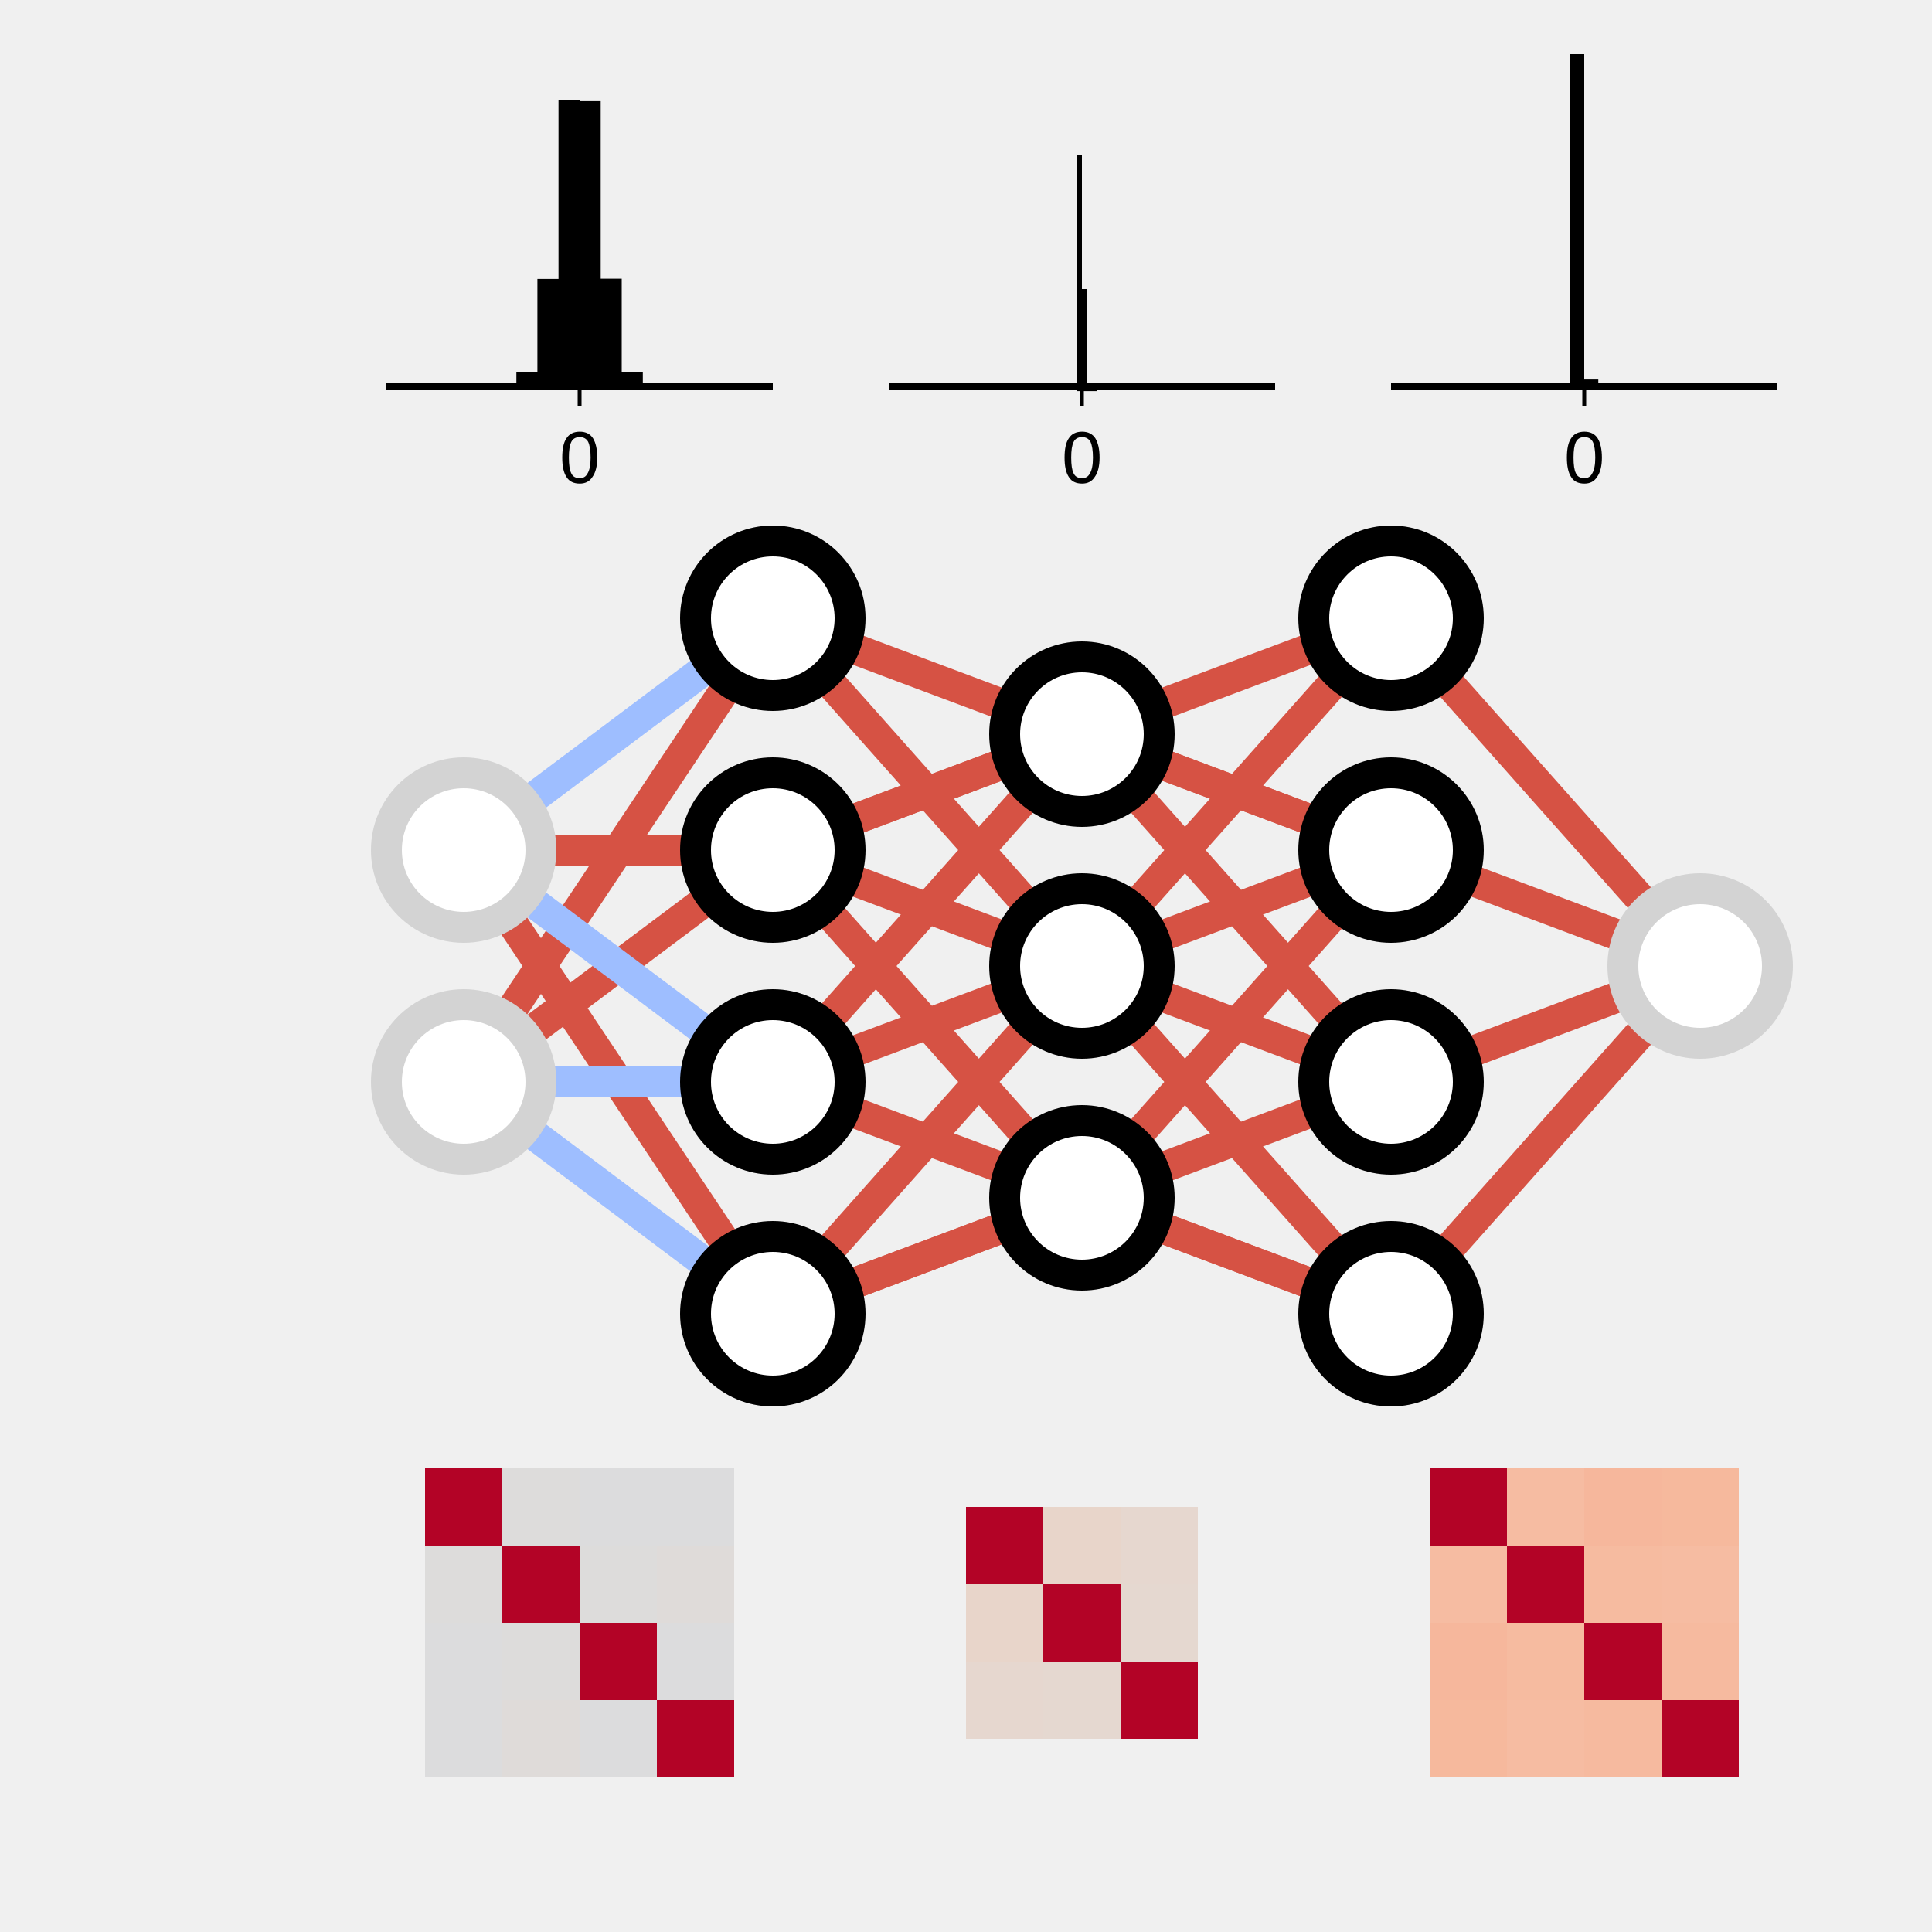
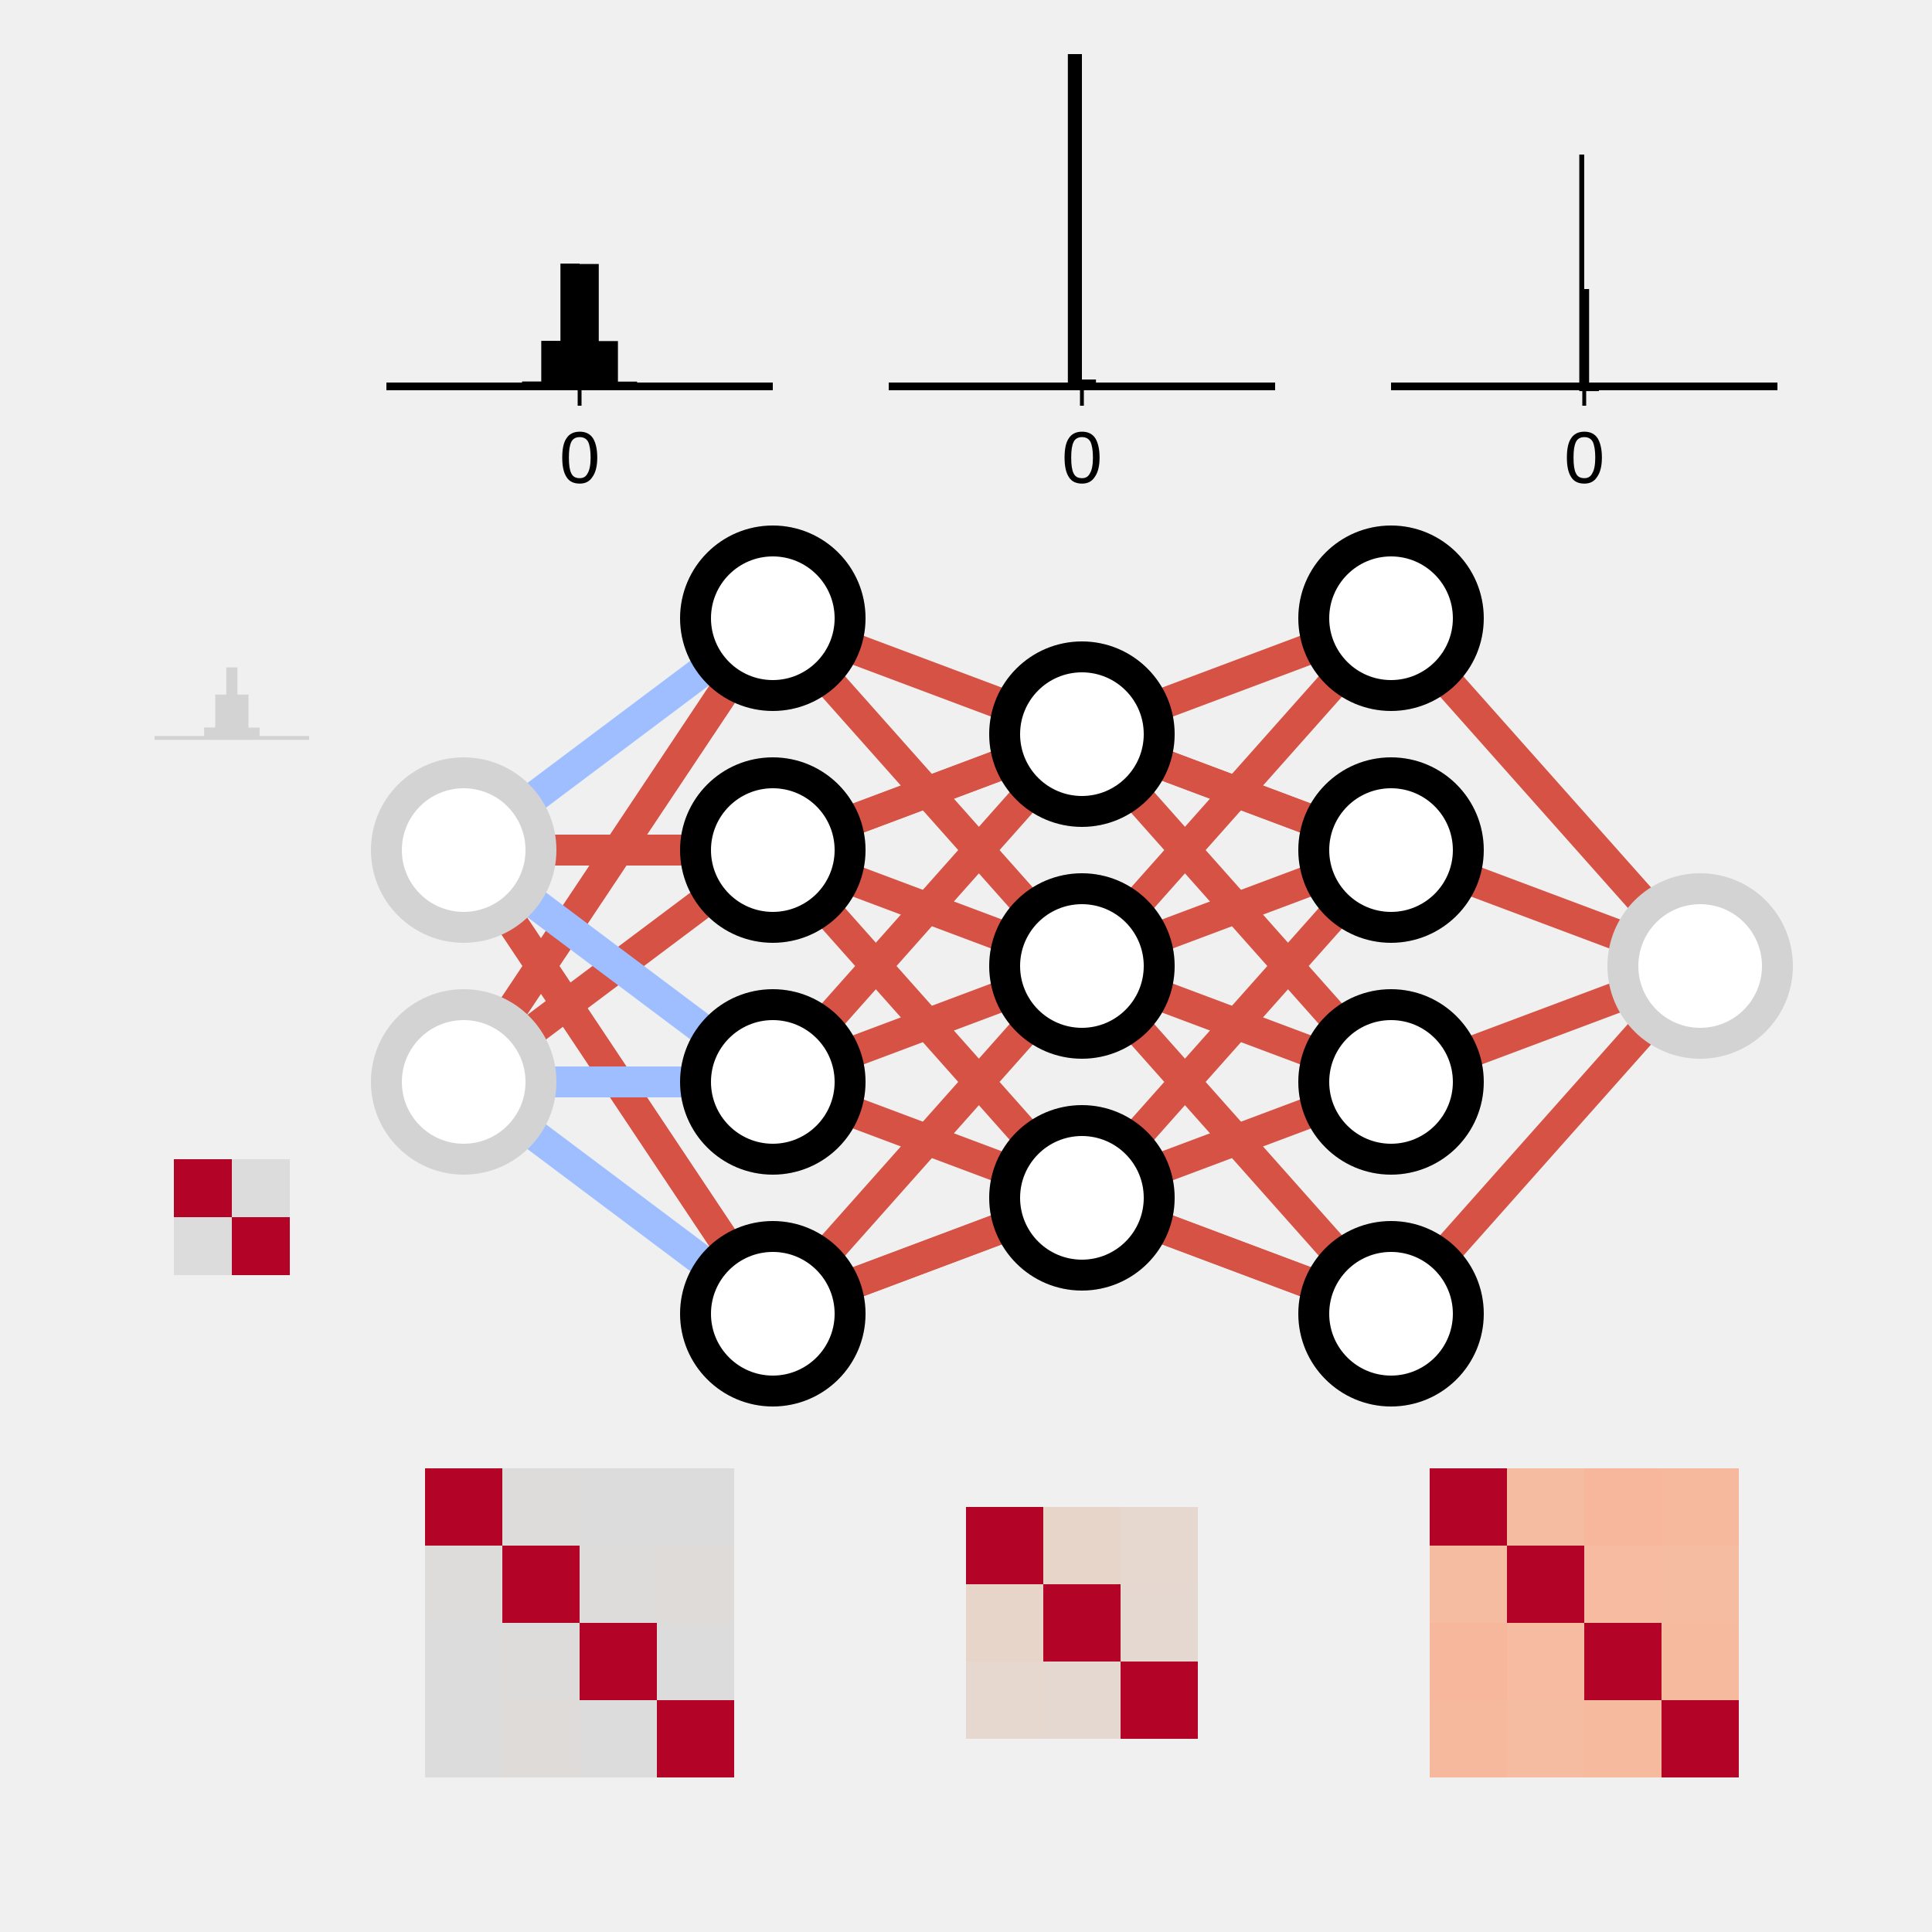
<svg xmlns="http://www.w3.org/2000/svg" viewBox="0 0 50 50">
  <defs>
    <style>
       text { font-family: Arial, sans-serif; font-size: 1.9px; text-anchor: middle; }
       .neuron { fill: white; stroke: lightgray; stroke-width: .8; }
       .synapse { fill: none; stroke: black; stroke-width: .8; }
       .hidden { stroke: black; }
       .positive { stroke: #d65244;}
       .negative { stroke: #9ebeff;}
    </style>
  </defs>
  <g>
    <g transform="translate(3, 0)">
      <g>
-         <path style="" d="M 10.364 10.052 L 10.908 10.052 L 10.908 9.638 L 10.364 9.638 L 10.364 10.052 Z M 10.908 10.052 L 11.454 10.052 L 11.454 7.218 L 10.908 7.218 L 10.908 10.052 Z M 11.454 10.052 L 12 10.052 L 12 2.6 L 11.454 2.6 L 11.454 10.052 Z M 12 10.052 L 12.546 10.052 L 12.546 2.618 L 12 2.618 L 12 10.052 Z M 12.546 10.052 L 13.09 10.052 L 13.09 7.212 L 12.546 7.212 L 12.546 10.052 Z M 13.09 10.052 L 13.636 10.052 L 13.636 9.632 L 13.09 9.632 L 13.09 10.052 Z" />
+         <path style="" d="M 10.512 10.052 L 11.008 10.052 L 11.008 9.873 L 10.512 9.873 L 10.512 10.052 Z M 11.008 10.052 L 11.504 10.052 L 11.504 8.821 L 11.008 8.821 L 11.008 10.052 Z M 11.504 10.052 L 12 10.052 L 12 6.822 L 11.504 6.822 L 11.504 10.052 Z M 12 10.052 L 12.496 10.052 L 12.496 6.832 L 12 6.832 L 12 10.052 Z M 12.496 10.052 L 12.992 10.052 L 12.992 8.827 L 12.496 8.827 L 12.496 10.052 Z M 12.992 10.052 L 13.488 10.052 L 13.488 9.876 L 12.992 9.876 L 12.992 10.052 Z" />
        <line style="stroke: black; stroke-width: 0.2px;" x1="7" y1="10" x2="17" y2="10" />
        <line style="stroke: black; stroke-width: 0.1px" x1="12" y1="10.5" x2="12" y2="10" />
        <text x="12" y="12.5">0</text>
      </g>
      <g>
-         <path style="" d="M 24.872 10.122 L 25 10.122 L 25 4 L 24.872 4 L 24.872 10.122 Z M 25 10.122 L 25.126 10.122 L 25.126 7.48 L 25 7.48 L 25 10.122 Z M 25.126 10.122 L 25.254 10.122 L 25.254 9.964 L 25.126 9.964 L 25.126 10.122 Z M 25.254 10.122 L 25.38 10.122 L 25.38 10.09 L 25.254 10.09 L 25.254 10.122 Z" />
+         <path style="" d="M 24.636 10.042 L 25 10.042 L 25 1.4 L 24.636 1.4 L 24.636 10.042 Z M 25 10.042 L 25.364 10.042 L 25.364 9.822 L 25 9.822 L 25 10.042 Z" />
        <line style="stroke: black; stroke-width: 0.2px;" x1="20" y1="10" x2="30" y2="10" />
        <line style="stroke: black; stroke-width: 0.1px" x1="25" y1="10.5" x2="25" y2="10" />
        <text x="25" y="12.5">0</text>
      </g>
      <g>
-         <path style="" d="M 37.636 10.042 L 38 10.042 L 38 1.4 L 37.636 1.4 L 37.636 10.042 Z M 38 10.042 L 38.364 10.042 L 38.364 9.822 L 38 9.822 L 38 10.042 Z" />
+         <path style="" d="M 37.872 10.122 L 38 10.122 L 38 4 L 37.872 4 L 37.872 10.122 Z M 38 10.122 L 38.126 10.122 L 38.126 7.48 L 38 7.48 L 38 10.122 Z M 38.126 10.122 L 38.254 10.122 L 38.254 9.964 L 38.126 9.964 L 38.126 10.122 Z M 38.254 10.122 L 38.38 10.122 L 38.38 10.09 L 38.254 10.09 L 38.254 10.122 Z" />
        <line style="stroke: black; stroke-width: 0.2px;" x1="33" y1="10" x2="43" y2="10" />
        <line style="stroke: black; stroke-width: 0.1px" x1="38" y1="10.5" x2="38" y2="10" />
        <text x="38" y="12.5">0</text>
+       </g>
+     </g>
+     <g>
+       <g>
+         <path style="fill: lightgray;" d="M 4.995 19.091 L 5.283 19.091 L 5.283 19.068 L 4.995 19.068 L 4.995 19.091 Z M 5.283 19.091 L 5.57 19.091 L 5.57 18.828 L 5.283 18.828 L 5.283 19.091 Z M 5.57 19.091 L 5.857 19.091 L 5.857 17.975 L 5.57 17.975 L 5.57 19.091 Z M 5.857 19.091 L 6.144 19.091 L 6.144 17.273 L 5.857 17.273 L 5.857 19.091 Z M 6.144 19.091 L 6.431 19.091 L 6.431 17.975 L 6.144 17.975 L 6.144 19.091 Z M 6.431 19.091 L 6.718 19.091 L 6.718 18.83 L 6.431 18.83 L 6.431 19.091 Z M 6.718 19.091 L 7.005 19.091 L 7.005 19.067 L 6.718 19.067 L 6.718 19.091 Z" />
+         <line style="stroke: lightgray; stroke-width: 0.1px;" x1="4" y1="19.098" x2="8" y2="19.098" />
+       </g>
+       <g>
+         <rect y="30" width="1.5" height="1.5" style="fill: rgb(179, 3, 38);" x="4.5" />
+         <rect x="6" y="30" width="1.5" height="1.5" style="fill: rgb(220, 220, 221);" />
+         <rect y="31.5" width="1.5" height="1.5" style="fill: rgb(220, 220, 221);" x="4.5" />
+         <rect x="6" y="31.5" width="1.5" height="1.5" style="fill: rgb(179, 3, 38);" />
      </g>
    </g>
    <g transform="translate(3, 0)">
      <polyline points="17,34 9,22 17,22 9,28 17,16" class="synapse positive" />
      <polyline points="17,16 9,22 17,28 9,28 17,34" class="synapse negative" />
      <circle cx="9" cy="22" r="2" class="neuron" />
      <circle cx="9" cy="28" r="2" class="neuron" />
      <polyline points="17,16 25,19 17,22 25,25 17,28 25,31 17,34" class="synapse positive" />
      <polyline points="17,16 25,25 17,34 25,31 17,22 25,19 17,28" class="synapse positive" />
      <circle cx="17" cy="16" r="2" class="hidden neuron" />
      <circle cx="17" cy="22" r="2" class="hidden neuron" />
      <circle cx="17" cy="28" r="2" class="hidden neuron" />
      <circle cx="17" cy="34" r="2" class="hidden neuron" />
      <polyline points="33,16 25,19 33,22 25,25 33,28 25,31 33,34" class="synapse positive" />
      <polyline points="33,16 25,25 33,34 25,31 33,22 25,19 33,28" class="synapse positive" />
      <circle cx="25" cy="19" r="2" class="hidden neuron" />
      <circle cx="25" cy="25" r="2" class="hidden neuron" />
      <circle cx="25" cy="31" r="2" class="hidden neuron" />
      <polyline points="33,16 41,25 33,28" class="synapse positive" />
      <polyline points="33,22 41,25 33,34" class="synapse positive" />
      <circle cx="33" cy="16" r="2" class="hidden neuron" />
      <circle cx="33" cy="22" r="2" class="hidden neuron" />
      <circle cx="33" cy="28" r="2" class="hidden neuron" />
      <circle cx="33" cy="34" r="2" class="hidden neuron" />
      <circle cx="41" cy="25" r="2" class="neuron" />
    </g>
    <g transform="translate(3, 0)">
      <g>
        <rect x="8" y="38" width="2" height="2" style="fill: rgb(179, 3, 38);" />
        <rect x="10" y="38" width="2" height="2" style="fill: rgb(221, 220, 219);" />
        <rect x="12" y="38" width="2" height="2" style="fill: rgb(220, 220, 221);" />
        <rect x="14" y="38" width="2" height="2" style="fill: rgb(220, 220, 221);" />
        <rect x="8" y="40" width="2" height="2" style="fill: rgb(221, 220, 219);" />
        <rect x="10" y="40" width="2" height="2" style="fill: rgb(179, 3, 38);" />
        <rect x="12" y="40" width="2" height="2" style="fill: rgb(221, 220, 219);" />
        <rect x="14" y="40" width="2" height="2" style="fill: rgb(223, 219, 217);" />
        <rect x="8" y="42" width="2" height="2" style="fill: rgb(220, 220, 221);" />
        <rect x="10" y="42" width="2" height="2" style="fill: rgb(221, 220, 219);" />
        <rect x="12" y="42" width="2" height="2" style="fill: rgb(179, 3, 38);" />
        <rect x="14" y="42" width="2" height="2" style="fill: rgb(220, 220, 221);" />
        <rect x="8" y="44" width="2" height="2" style="fill: rgb(220, 220, 221);" />
        <rect x="10" y="44" width="2" height="2" style="fill: rgb(223, 219, 217);" />
        <rect x="12" y="44" width="2" height="2" style="fill: rgb(220, 220, 221);" />
        <rect x="14" y="44" width="2" height="2" style="fill: rgb(179, 3, 38);" />
      </g>
      <g>
        <rect x="22" y="39" width="2" height="2" style="fill: rgb(179, 3, 38);" />
        <rect x="24" y="39" width="2" height="2" style="fill: rgb(232, 213, 202);" />
        <rect x="26" y="39" width="2" height="2" style="fill: rgb(230, 215, 207);" />
        <rect x="22" y="41" width="2" height="2" style="fill: rgb(232, 213, 202);" />
        <rect x="24" y="41" width="2" height="2" style="fill: rgb(179, 3, 38);" />
        <rect x="26" y="41" width="2" height="2" style="fill: rgb(229, 216, 208);" />
        <rect x="22" y="43" width="2" height="2" style="fill: rgb(230, 215, 207);" />
        <rect x="24" y="43" width="2" height="2" style="fill: rgb(229, 216, 208);" />
        <rect x="26" y="43" width="2" height="2" style="fill: rgb(179, 3, 38);" />
      </g>
      <g>
        <rect x="34" y="38" width="2" height="2" style="fill: rgb(179, 3, 38);" />
        <rect x="36" y="38" width="2" height="2" style="fill: rgb(246, 188, 162);" />
        <rect x="38" y="38" width="2" height="2" style="fill: rgb(246, 183, 156);" />
        <rect x="40" y="38" width="2" height="2" style="fill: rgb(246, 185, 157);" />
        <rect x="34" y="40" width="2" height="2" style="fill: rgb(246, 188, 162);" />
        <rect x="36" y="40" width="2" height="2" style="fill: rgb(179, 3, 38);" />
        <rect x="38" y="40" width="2" height="2" style="fill: rgb(246, 187, 160);" />
        <rect x="40" y="40" width="2" height="2" style="fill: rgb(246, 188, 162);" />
        <rect x="34" y="42" width="2" height="2" style="fill: rgb(246, 183, 156);" />
        <rect x="36" y="42" width="2" height="2" style="fill: rgb(246, 187, 160);" />
        <rect x="38" y="42" width="2" height="2" style="fill: rgb(179, 3, 38);" />
        <rect x="40" y="42" width="2" height="2" style="fill: rgb(246, 186, 159);" />
        <rect x="34" y="44" width="2" height="2" style="fill: rgb(246, 185, 157);" />
        <rect x="36" y="44" width="2" height="2" style="fill: rgb(246, 188, 162);" />
        <rect x="38" y="44" width="2" height="2" style="fill: rgb(246, 186, 159);" />
        <rect x="40" y="44" width="2" height="2" style="fill: rgb(179, 3, 38);" />
      </g>
    </g>
  </g>
</svg>
